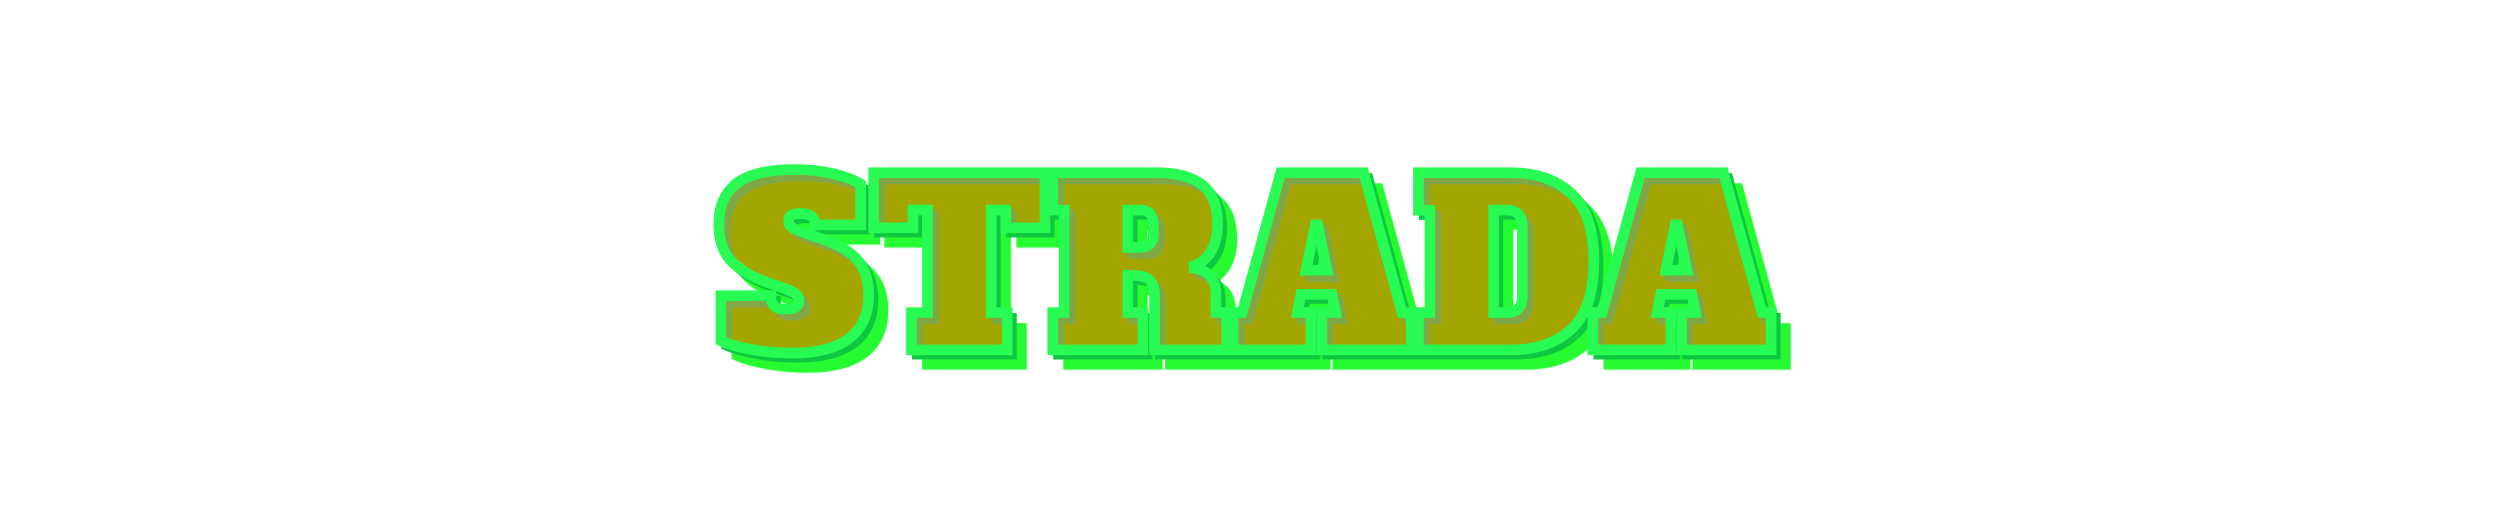
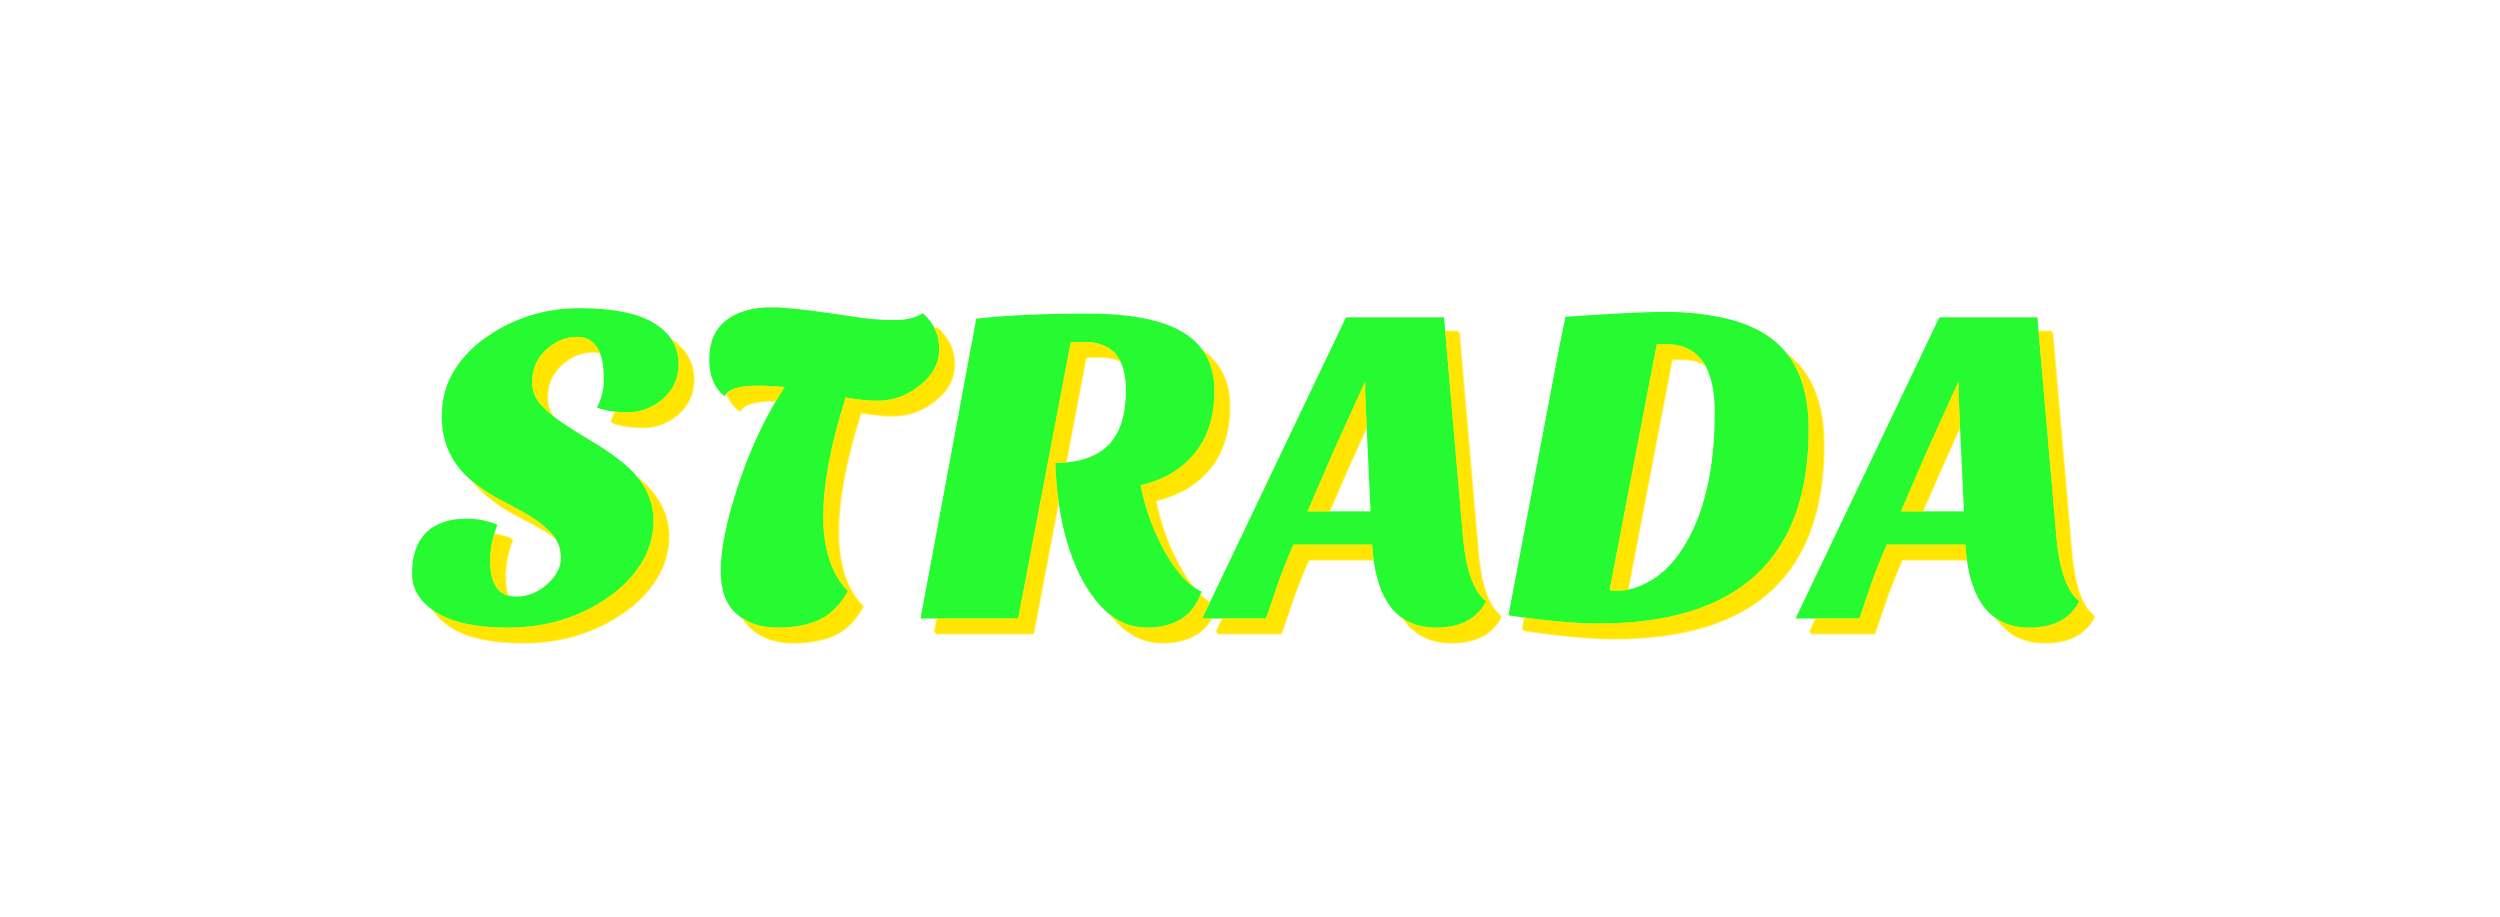
- <svg xmlns="http://www.w3.org/2000/svg" width="303.969px" height="64px" viewBox="98.016 23 303.969 104" style="background: rgb(0, 129, 105);" preserveAspectRatio="xMidYMid">
+ <svg xmlns="http://www.w3.org/2000/svg" width="257.431px" height="94.4px" viewBox="121.284 27.8 257.431 94.4" style="background: rgb(0, 129, 105);" preserveAspectRatio="xMidYMid">
  <defs>
-     <filter id="editing-vintage" x="-100%" y="-100%" width="300%" height="300%">
-       <feConvolveMatrix in="SourceGraphic" result="extrude" order="1,1" divisor="1" kernelMatrix="1"> </feConvolveMatrix>
-       <feFlood flood-color="#0dc740" result="flood-extrude" />
-       <feComposite operator="in" in="flood-extrude" in2="extrude" result="extrude-color" />
-       <feOffset dx="1" dy="1" in="extrude-color" result="extrude-offset" />
-       <feColorMatrix in="SourceGraphic" result="stroke" type="matrix" values="0 0 0 0 0 0 0 0 0 0 0 0 0 0 0 0 1 0 0 0 " />
-       <feColorMatrix in="SourceGraphic" result="fill" type="matrix" values="0 0 0 0 0 0 0 0 0 0 0 0 0 0 0 1 0 0 1 0 " />
-       <feConvolveMatrix in="stroke" result="inner-shadow" order="5,5" divisor="1" kernelMatrix="1 0 0 0 0 0 1 0 0 0 0 0 1 0 0 0 0 0 1 0 0 0 0 0 1 " />
-       <feOffset dx="1" dy="1" in="inner-shadow" result="offset" />
-       <feComposite operator="in" in="offset" in2="SourceAlpha" result="comp" />
-       <feFlood flood-color="#4ba761" result="flood3" />
-       <feComposite operator="in" in="flood3" in2="comp" result="comp2" />
-       <feColorMatrix in="comp2" result="comp3" type="matrix" values="1 0 0 0 0 0 1 0 0 0 0 0 1 0 0 0 0 0 0.5 0 " />
-       <feFlood flood-color="#a3a506" result="flood1" />
-       <feComposite operator="in" in="flood1" in2="fill" result="fill2" />
-       <feFlood flood-color="#fff" result="flood2" />
-       <feComposite operator="in" in="flood2" in2="stroke" result="stroke2" />
-       <feMerge result="obj">
-         <feMergeNode in="extrude-offset" />
-         <feMergeNode in="fill2" />
-         <feMergeNode in="comp3" />
-       </feMerge>
-       <feConvolveMatrix in="SourceAlpha" result="shadow" order="1,1" divisor="1" kernelMatrix="1" />
-       <feOffset dx="3" dy="3" in="shadow" result="shadow-offset" />
-       <feFlood flood-color="#28fb33" result="flood-shadow" />
-       <feComposite operator="in" in="flood-shadow" in2="shadow-offset" result="shadow-color" />
+     <filter id="editing-extrusion" x="-100%" y="-100%" width="300%" height="300%">
+       <feFlood result="color1" flood-color="#ffe500" />
+       <feConvolveMatrix order="3,3" divisor="1" kernelMatrix="1 0 0 0 1 0 0 0 1" in="SourceAlpha" result="extrude" />
+       <feComposite in="color1" in2="extrude" result="comp-extrude" operator="in" />
+       <feOffset dx="1.5" dy="1.5" in="comp-extrude" result="offset-extrude" />
      <feMerge>
-         <feMergeNode in="shadow-color" />
-         <feMergeNode in="obj" />
+         <feMergeNode in="offset-extrude" />
+         <feMergeNode in="SourceGraphic" />
      </feMerge>
    </filter>
  </defs>
-   <g transform="translate(-1,-1)">
-     <g filter="url(#editing-vintage)">
-       <g transform="translate(145.69, 93.135)">
-         <path d="M14.85 0.63L14.85 0.63Q10.53 0.63 6.68-0.11L6.68-0.11L6.68-0.11Q2.83-0.85 0.77-1.80L0.77-1.80L0.77-10.71L10.66-10.71L10.66-10.71Q10.66-9.31 11.29-8.69L11.29-8.69L11.29-8.69Q11.92-8.05 13.59-8.05L13.59-8.05L13.59-8.05Q14.98-8.05 15.59-8.48L15.59-8.48L15.59-8.48Q16.20-8.91 16.20-9.76L16.20-9.76L16.20-9.76Q16.20-10.48 15.62-11.00L15.62-11.00L15.62-11.00Q15.03-11.52 13.59-12.06L13.59-12.06L9.72-13.41L9.72-13.41Q4.72-15.30 2.54-17.86L2.54-17.86L2.54-17.86Q0.36-20.43 0.36-24.79L0.36-24.79L0.36-24.79Q0.36-30.11 3.85-32.87L3.85-32.87L3.85-32.87Q7.33-35.64 15.48-35.64L15.48-35.64L15.48-35.64Q19.39-35.64 22.84-34.85L22.84-34.85L22.84-34.85Q26.28-34.06 28.39-32.76L28.39-32.76L28.39-24.70L19.39-24.70L19.39-24.70Q19.39-26.95 16.61-26.95L16.61-26.95L16.61-26.95Q15.25-26.95 14.69-26.62L14.69-26.62L14.69-26.62Q14.13-26.28 14.13-25.43L14.13-25.43L14.13-25.43Q14.13-24.66 14.78-24.21L14.78-24.21L14.78-24.21Q15.43-23.76 16.92-23.27L16.92-23.27L20.84-21.91L20.84-21.91Q25.61-20.29 27.79-17.71L27.79-17.71L27.79-17.71Q29.97-15.12 29.97-10.93L29.97-10.93L29.97-10.93Q29.97-5.22 26.12-2.29L26.12-2.29L26.12-2.29Q22.27 0.63 14.85 0.63L14.85 0.63ZM64.80-35.01L64.80-24.12L57.06-24.12L57.06-27.63L54.18-27.63L54.18-7.38L57.33-7.38L57.33 0L38.43 0L38.43-7.38L41.58-7.38L41.58-27.63L38.70-27.63L38.70-24.12L30.96-24.12L30.96-35.01L64.80-35.01ZM66.33 0L66.33-7.38L68.58-7.38L68.58-27.63L66.33-27.63L66.33-35.01L86.99-35.01L86.99-35.01Q92.79-35.01 95.85-32.63L95.85-32.63L95.85-32.63Q98.91-30.24 98.91-24.88L98.91-24.88L98.91-24.88Q98.91-21.87 97.70-19.66L97.70-19.66L97.70-19.66Q96.48-17.46 94.23-16.61L94.23-16.61L94.28-16.16L94.28-16.16Q98.59-15.48 98.59-10.84L98.59-10.84L98.59-7.38L100.71-7.38L100.71 0L86.45 0L86.45-10.57L86.45-10.57Q86.45-12.33 85.93-13.23L85.93-13.23L85.93-13.23Q85.41-14.13 84.31-14.45L84.31-14.45L84.31-14.45Q83.21-14.76 81.18-14.76L81.18-14.76L81.18-7.38L84.15-7.38L84.15 0L66.33 0ZM81.18-20.25L83.61-20.25L83.61-20.25Q84.92-20.25 85.57-20.95L85.57-20.95L85.57-20.95Q86.22-21.64 86.22-23.13L86.22-23.13L86.22-24.75L86.22-24.75Q86.22-26.23 85.57-26.93L85.57-26.93L85.57-26.93Q84.92-27.63 83.61-27.63L83.61-27.63L81.18-27.63L81.18-20.25ZM127.76-35.01L135.36-7.38L137.16-7.38L137.16 0L119.52 0L119.52-7.38L122.22-7.38L121.50-10.98L115.38-10.98L114.66-7.38L117.36-7.38L117.36 0L101.97 0L101.97-7.38L103.77-7.38L111.38-35.01L127.76-35.01ZM118.22-24.70L116.37-15.75L120.51-15.75L118.67-24.70L118.22-24.70ZM138.60 0L138.60-7.38L140.85-7.38L140.85-27.58L138.60-27.58L138.60-35.01L156.87-35.01L156.87-35.01Q164.38-35.01 168.82-30.89L168.82-30.89L168.82-30.89Q173.25-26.77 173.25-17.50L173.25-17.50L173.25-17.50Q173.25-8.23 168.82-4.12L168.82-4.12L168.82-4.12Q164.38 0 156.87 0L156.87 0L138.60 0ZM153.45-7.38L156.06-7.38L156.06-7.38Q157.59-7.38 158.35-8.19L158.35-8.19L158.35-8.19Q159.12-9 159.12-10.71L159.12-10.71L159.12-24.30L159.12-24.30Q159.12-27.63 156.06-27.63L156.06-27.63L153.45-27.63L153.45-7.38ZM198.85-35.01L206.46-7.38L208.26-7.38L208.26 0L190.62 0L190.62-7.38L193.32-7.38L192.60-10.98L186.48-10.98L185.76-7.38L188.46-7.38L188.46 0L173.07 0L173.07-7.38L174.87-7.38L182.47-35.01L198.85-35.01ZM189.31-24.70L187.47-15.75L191.61-15.75L189.76-24.70L189.31-24.70Z" fill="#f00" stroke="#0f0" stroke-width="1.8" />
-       </g>
-     </g>
-     <g>
-       <g transform="translate(145.69, 93.135)">
-         <path d="M14.85 0.63L14.85 0.63Q10.53 0.63 6.68-0.11L6.68-0.11L6.68-0.11Q2.83-0.85 0.77-1.80L0.77-1.80L0.77-10.71L10.66-10.71L10.66-10.71Q10.66-9.31 11.29-8.69L11.29-8.69L11.29-8.69Q11.92-8.05 13.59-8.05L13.59-8.05L13.59-8.05Q14.98-8.05 15.59-8.48L15.59-8.48L15.59-8.48Q16.20-8.91 16.20-9.76L16.20-9.76L16.20-9.76Q16.20-10.48 15.62-11.00L15.62-11.00L15.62-11.00Q15.03-11.52 13.59-12.06L13.59-12.06L9.72-13.41L9.72-13.41Q4.72-15.30 2.54-17.86L2.54-17.86L2.54-17.86Q0.36-20.43 0.36-24.79L0.36-24.79L0.36-24.79Q0.36-30.11 3.85-32.87L3.85-32.87L3.85-32.87Q7.33-35.64 15.48-35.64L15.48-35.64L15.48-35.64Q19.39-35.64 22.84-34.85L22.84-34.85L22.84-34.85Q26.28-34.06 28.39-32.76L28.39-32.76L28.39-24.70L19.39-24.70L19.39-24.70Q19.39-26.95 16.61-26.95L16.61-26.95L16.61-26.95Q15.25-26.95 14.69-26.62L14.69-26.62L14.69-26.62Q14.13-26.28 14.13-25.43L14.13-25.43L14.13-25.43Q14.13-24.66 14.78-24.21L14.78-24.21L14.78-24.21Q15.43-23.76 16.92-23.27L16.92-23.27L20.84-21.91L20.84-21.91Q25.61-20.29 27.79-17.71L27.79-17.71L27.79-17.71Q29.97-15.12 29.97-10.93L29.97-10.93L29.97-10.93Q29.97-5.22 26.12-2.29L26.12-2.29L26.12-2.29Q22.27 0.63 14.85 0.63L14.85 0.63ZM64.80-35.01L64.80-24.12L57.06-24.12L57.06-27.63L54.18-27.63L54.18-7.38L57.33-7.38L57.33 0L38.43 0L38.43-7.38L41.58-7.38L41.58-27.63L38.70-27.63L38.70-24.12L30.96-24.12L30.96-35.01L64.80-35.01ZM66.33 0L66.33-7.38L68.58-7.38L68.58-27.63L66.33-27.63L66.33-35.01L86.99-35.01L86.99-35.01Q92.79-35.01 95.85-32.63L95.85-32.63L95.85-32.63Q98.91-30.24 98.91-24.88L98.91-24.88L98.91-24.88Q98.91-21.87 97.70-19.66L97.70-19.66L97.70-19.66Q96.48-17.46 94.23-16.61L94.23-16.61L94.28-16.16L94.28-16.16Q98.59-15.48 98.59-10.84L98.59-10.84L98.59-7.38L100.71-7.38L100.71 0L86.45 0L86.45-10.57L86.45-10.57Q86.45-12.33 85.93-13.23L85.93-13.23L85.93-13.23Q85.41-14.13 84.31-14.45L84.31-14.45L84.31-14.45Q83.21-14.76 81.18-14.76L81.18-14.76L81.18-7.38L84.15-7.38L84.15 0L66.33 0ZM81.18-20.25L83.61-20.25L83.61-20.25Q84.92-20.25 85.57-20.95L85.57-20.95L85.57-20.95Q86.22-21.64 86.22-23.13L86.22-23.13L86.22-24.75L86.22-24.75Q86.22-26.23 85.57-26.93L85.57-26.93L85.57-26.93Q84.92-27.63 83.61-27.63L83.61-27.63L81.18-27.63L81.18-20.25ZM127.76-35.01L135.36-7.38L137.16-7.38L137.16 0L119.52 0L119.52-7.38L122.22-7.38L121.50-10.98L115.38-10.98L114.66-7.38L117.36-7.38L117.36 0L101.97 0L101.97-7.38L103.77-7.38L111.38-35.01L127.76-35.01ZM118.22-24.70L116.37-15.75L120.51-15.75L118.67-24.70L118.22-24.70ZM138.60 0L138.60-7.38L140.85-7.38L140.85-27.58L138.60-27.58L138.60-35.01L156.87-35.01L156.87-35.01Q164.38-35.01 168.82-30.89L168.82-30.89L168.82-30.89Q173.25-26.77 173.25-17.50L173.25-17.50L173.25-17.50Q173.25-8.23 168.82-4.12L168.82-4.12L168.82-4.12Q164.38 0 156.87 0L156.87 0L138.60 0ZM153.45-7.38L156.06-7.38L156.06-7.38Q157.59-7.38 158.35-8.19L158.35-8.19L158.35-8.19Q159.12-9 159.12-10.71L159.12-10.71L159.12-24.30L159.12-24.30Q159.12-27.63 156.06-27.63L156.06-27.63L153.45-27.63L153.45-7.38ZM198.85-35.01L206.46-7.38L208.26-7.38L208.26 0L190.62 0L190.62-7.38L193.32-7.38L192.60-10.98L186.48-10.98L185.76-7.38L188.46-7.38L188.46 0L173.07 0L173.07-7.38L174.87-7.38L182.47-35.01L198.85-35.01ZM189.31-24.70L187.47-15.75L191.61-15.75L189.76-24.70L189.31-24.70Z" fill="none" stroke="#28fb53" stroke-width="2.1" />
-       </g>
+   <g filter="url(#editing-extrusion)">
+     <g transform="translate(163.6238, 91.495)">
+       <path d="M19.13-21.71L19.13-21.71L19.13-21.71Q19.83-23.12 19.83-24.44L19.83-24.44L19.83-24.44Q19.83-25.76 19.69-26.48L19.69-26.48L19.69-26.48Q19.55-27.21 19.22-27.78L19.22-27.78L19.22-27.78Q18.52-29.00 17.11-29.00L17.11-29.00L17.11-29.00Q15.37-29.00 13.96-27.73L13.96-27.73L13.96-27.73Q12.46-26.41 12.46-24.35L12.46-24.35L12.46-24.35Q12.46-23.03 13.37-22.02L13.37-22.02L13.37-22.02Q14.29-21.01 15.70-20.07L15.70-20.07L15.70-20.07Q17.11-19.13 18.71-18.19L18.71-18.19L18.71-18.19Q20.30-17.25 21.71-16.12L21.71-16.12L21.71-16.12Q24.96-13.54 24.96-10.06L24.96-10.06L24.96-10.06Q24.96-7.71 23.71-5.71L23.71-5.71L23.71-5.71Q22.47-3.71 20.40-2.26L20.40-2.26L20.40-2.26Q15.89 0.94 9.92 0.94L9.92 0.94L9.92 0.94Q5.08 0.94 2.58-0.63L2.58-0.63L2.58-0.63Q0.09-2.21 0.09-4.61L0.09-4.61L0.09-4.61Q0.09-8.88 3.43-9.96L3.43-9.96L3.43-9.96Q4.37-10.29 5.80-10.29L5.80-10.29L5.80-10.29Q7.24-10.29 8.88-9.68L8.88-9.68L8.88-9.68Q8.13-7.75 8.13-6.02L8.13-6.02L8.13-6.02Q8.13-2.26 10.81-2.26L10.81-2.26L10.81-2.26Q12.55-2.26 13.98-3.52L13.98-3.52L13.98-3.52Q15.42-4.79 15.42-6.23L15.42-6.23L15.42-6.23Q15.42-7.66 14.50-8.70L14.50-8.70L14.50-8.70Q13.58-9.73 12.22-10.55L12.22-10.55L12.22-10.55Q10.86-11.37 9.28-12.17L9.28-12.17L9.28-12.17Q7.71-12.97 6.34-14.10L6.34-14.10L6.34-14.10Q3.15-16.68 3.15-20.82L3.15-20.82L3.15-20.82Q3.15-23.50 4.46-25.59L4.46-25.59L4.46-25.59Q5.78-27.68 7.90-29.09L7.90-29.09L7.90-29.09Q12.13-31.96 17.32-31.96L17.32-31.96L17.32-31.96Q22.51-31.96 25.03-30.41L25.03-30.41L25.03-30.41Q27.54-28.86 27.54-26.23L27.54-26.23L27.54-26.23Q27.54-23.92 25.76-22.47L25.76-22.47L25.76-22.47Q24.20-21.24 22.32-21.24L22.32-21.24L22.32-21.24Q20.45-21.24 19.13-21.71ZM32.29-22.89L32.29-22.89L32.29-22.89Q30.69-24.11 30.69-26.72L30.69-26.72L30.69-26.72Q30.69-29.33 32.41-30.69L32.41-30.69L32.41-30.69Q34.12-32.05 37.08-32.05L37.08-32.05L37.08-32.05Q38.96-32.05 43.43-31.40L43.43-31.40L46.62-30.93L46.62-30.93Q48.22-30.74 49.89-30.74L49.89-30.74L49.89-30.74Q51.56-30.74 52.69-31.44L52.69-31.44L52.69-31.44Q54.38-29.94 54.38-27.78L54.38-27.78L54.38-27.78Q54.38-25.61 52.45-24.06L52.45-24.06L52.45-24.06Q50.48-22.42 47.94-22.42L47.94-22.42L47.94-22.42Q46.72-22.42 44.74-22.75L44.74-22.75L44.74-22.75Q42.44-15.51 42.44-10.48L42.44-10.48L42.44-10.48Q42.44-5.45 44.98-2.82L44.98-2.82L44.98-2.82Q43.80-0.70 42.06 0.12L42.06 0.12L42.06 0.12Q40.33 0.94 37.72 0.94L37.72 0.94L37.72 0.94Q35.11 0.94 33.49-0.49L33.49-0.49L33.49-0.49Q31.87-1.93 31.87-4.89L31.87-4.89L31.87-4.89Q31.87-8.32 33.75-13.96L33.75-13.96L33.75-13.96Q35.63-19.55 38.45-23.83L38.45-23.83L38.45-23.83Q37.08-23.97 35.67-23.97L35.67-23.97L35.67-23.97Q32.76-23.97 32.29-22.89ZM62.51 0L52.45 0L58.19-30.88L58.19-30.88Q62.84-31.40 69.63-31.40L69.63-31.40L69.63-31.40Q76.42-31.40 79.57-29.42L79.57-29.42L79.57-29.42Q82.72-27.45 82.72-23.48L82.72-23.48L82.72-23.48Q82.72-19.50 80.68-17.01L80.68-17.01L80.68-17.01Q78.63-14.52 75.11-13.72L75.11-13.72L75.11-13.72Q75.91-9.82 77.74-6.67L77.74-6.67L77.74-6.67Q79.43-3.71 81.40-2.77L81.40-2.77L81.40-2.77Q80.70-0.80 79.27 0.07L79.27 0.07L79.27 0.07Q77.83 0.94 75.79 0.94L75.79 0.94L75.79 0.94Q73.74 0.94 72.14-0.26L72.14-0.26L72.14-0.26Q70.55-1.46 69.28-3.67L69.28-3.67L69.28-3.67Q66.60-8.46 66.32-16.03L66.32-16.03L66.65-16.03L66.65-16.03Q70.12-16.12 71.86-17.93L71.86-17.93L71.86-17.93Q73.60-19.74 73.60-23.55L73.60-23.55L73.60-23.55Q73.60-28.29 69.61-28.48L69.61-28.48L68.57-28.48L68.57-28.48Q68.15-28.48 67.92-28.43L67.92-28.43L62.51 0ZM105.52 0.94L105.52 0.94L105.52 0.94Q99.50 0.94 98.94-7.61L98.94-7.61L90.85-7.61L90.85-7.61Q89.91-5.45 89.25-3.57L89.25-3.57L88.03 0L81.45 0L96.26-31.02L106.36-31.02L108.33-8.18L108.33-8.18Q108.81-3.24 110.69-1.79L110.69-1.79L110.69-1.79Q109.32 0.94 105.52 0.94ZM94.89-17.01L92.31-11.04L98.79-11.04L98.23-23.12L98.23-24.39L94.89-17.01ZM143.91-19.50L143.91-19.50L143.91-19.50Q143.91 0.52 122.20 0.52L122.20 0.52L122.20 0.52Q118.72 0.52 112.99-0.33L112.99-0.33L118.25-28.11L118.25-28.11Q118.63-29.99 118.86-31.07L118.86-31.07L118.86-31.07Q126.01-31.58 129.18-31.58L129.18-31.58L129.18-31.58Q132.35-31.58 135.27-30.93L135.27-30.93L135.27-30.93Q138.18-30.27 140.11-28.81L140.11-28.81L140.11-28.81Q143.91-25.94 143.91-19.50ZM134.23-21.24L134.23-21.24L134.23-21.24Q134.23-28.25 129.20-28.25L129.20-28.25L128.73-28.25L128.73-28.25Q128.50-28.25 128.26-28.20L128.26-28.20L123.42-2.96L123.42-2.96Q123.61-2.87 123.80-2.87L123.80-2.87L124.17-2.87L124.17-2.87Q125.91-2.87 127.72-3.95L127.72-3.95L127.72-3.95Q129.53-5.03 130.94-7.24L130.94-7.24L130.94-7.24Q134.23-12.36 134.23-21.24ZM166.61 0.94L166.61 0.94L166.61 0.94Q160.60 0.94 160.03-7.61L160.03-7.61L151.95-7.61L151.95-7.61Q151.01-5.45 150.35-3.57L150.35-3.57L149.13 0L142.55 0L157.36-31.02L167.46-31.02L169.44-8.18L169.44-8.18Q169.91-3.24 171.78-1.79L171.78-1.79L171.78-1.79Q170.42 0.94 166.61 0.94ZM155.99-17.01L153.41-11.04L159.89-11.04L159.33-23.12L159.33-24.39L155.99-17.01Z" fill="#28fb33" />
    </g>
  </g>
  <style>text {
  font-size: 64px;
  font-family: Arial Black;
  dominant-baseline: central;
  text-anchor: middle;
}</style>
</svg>
